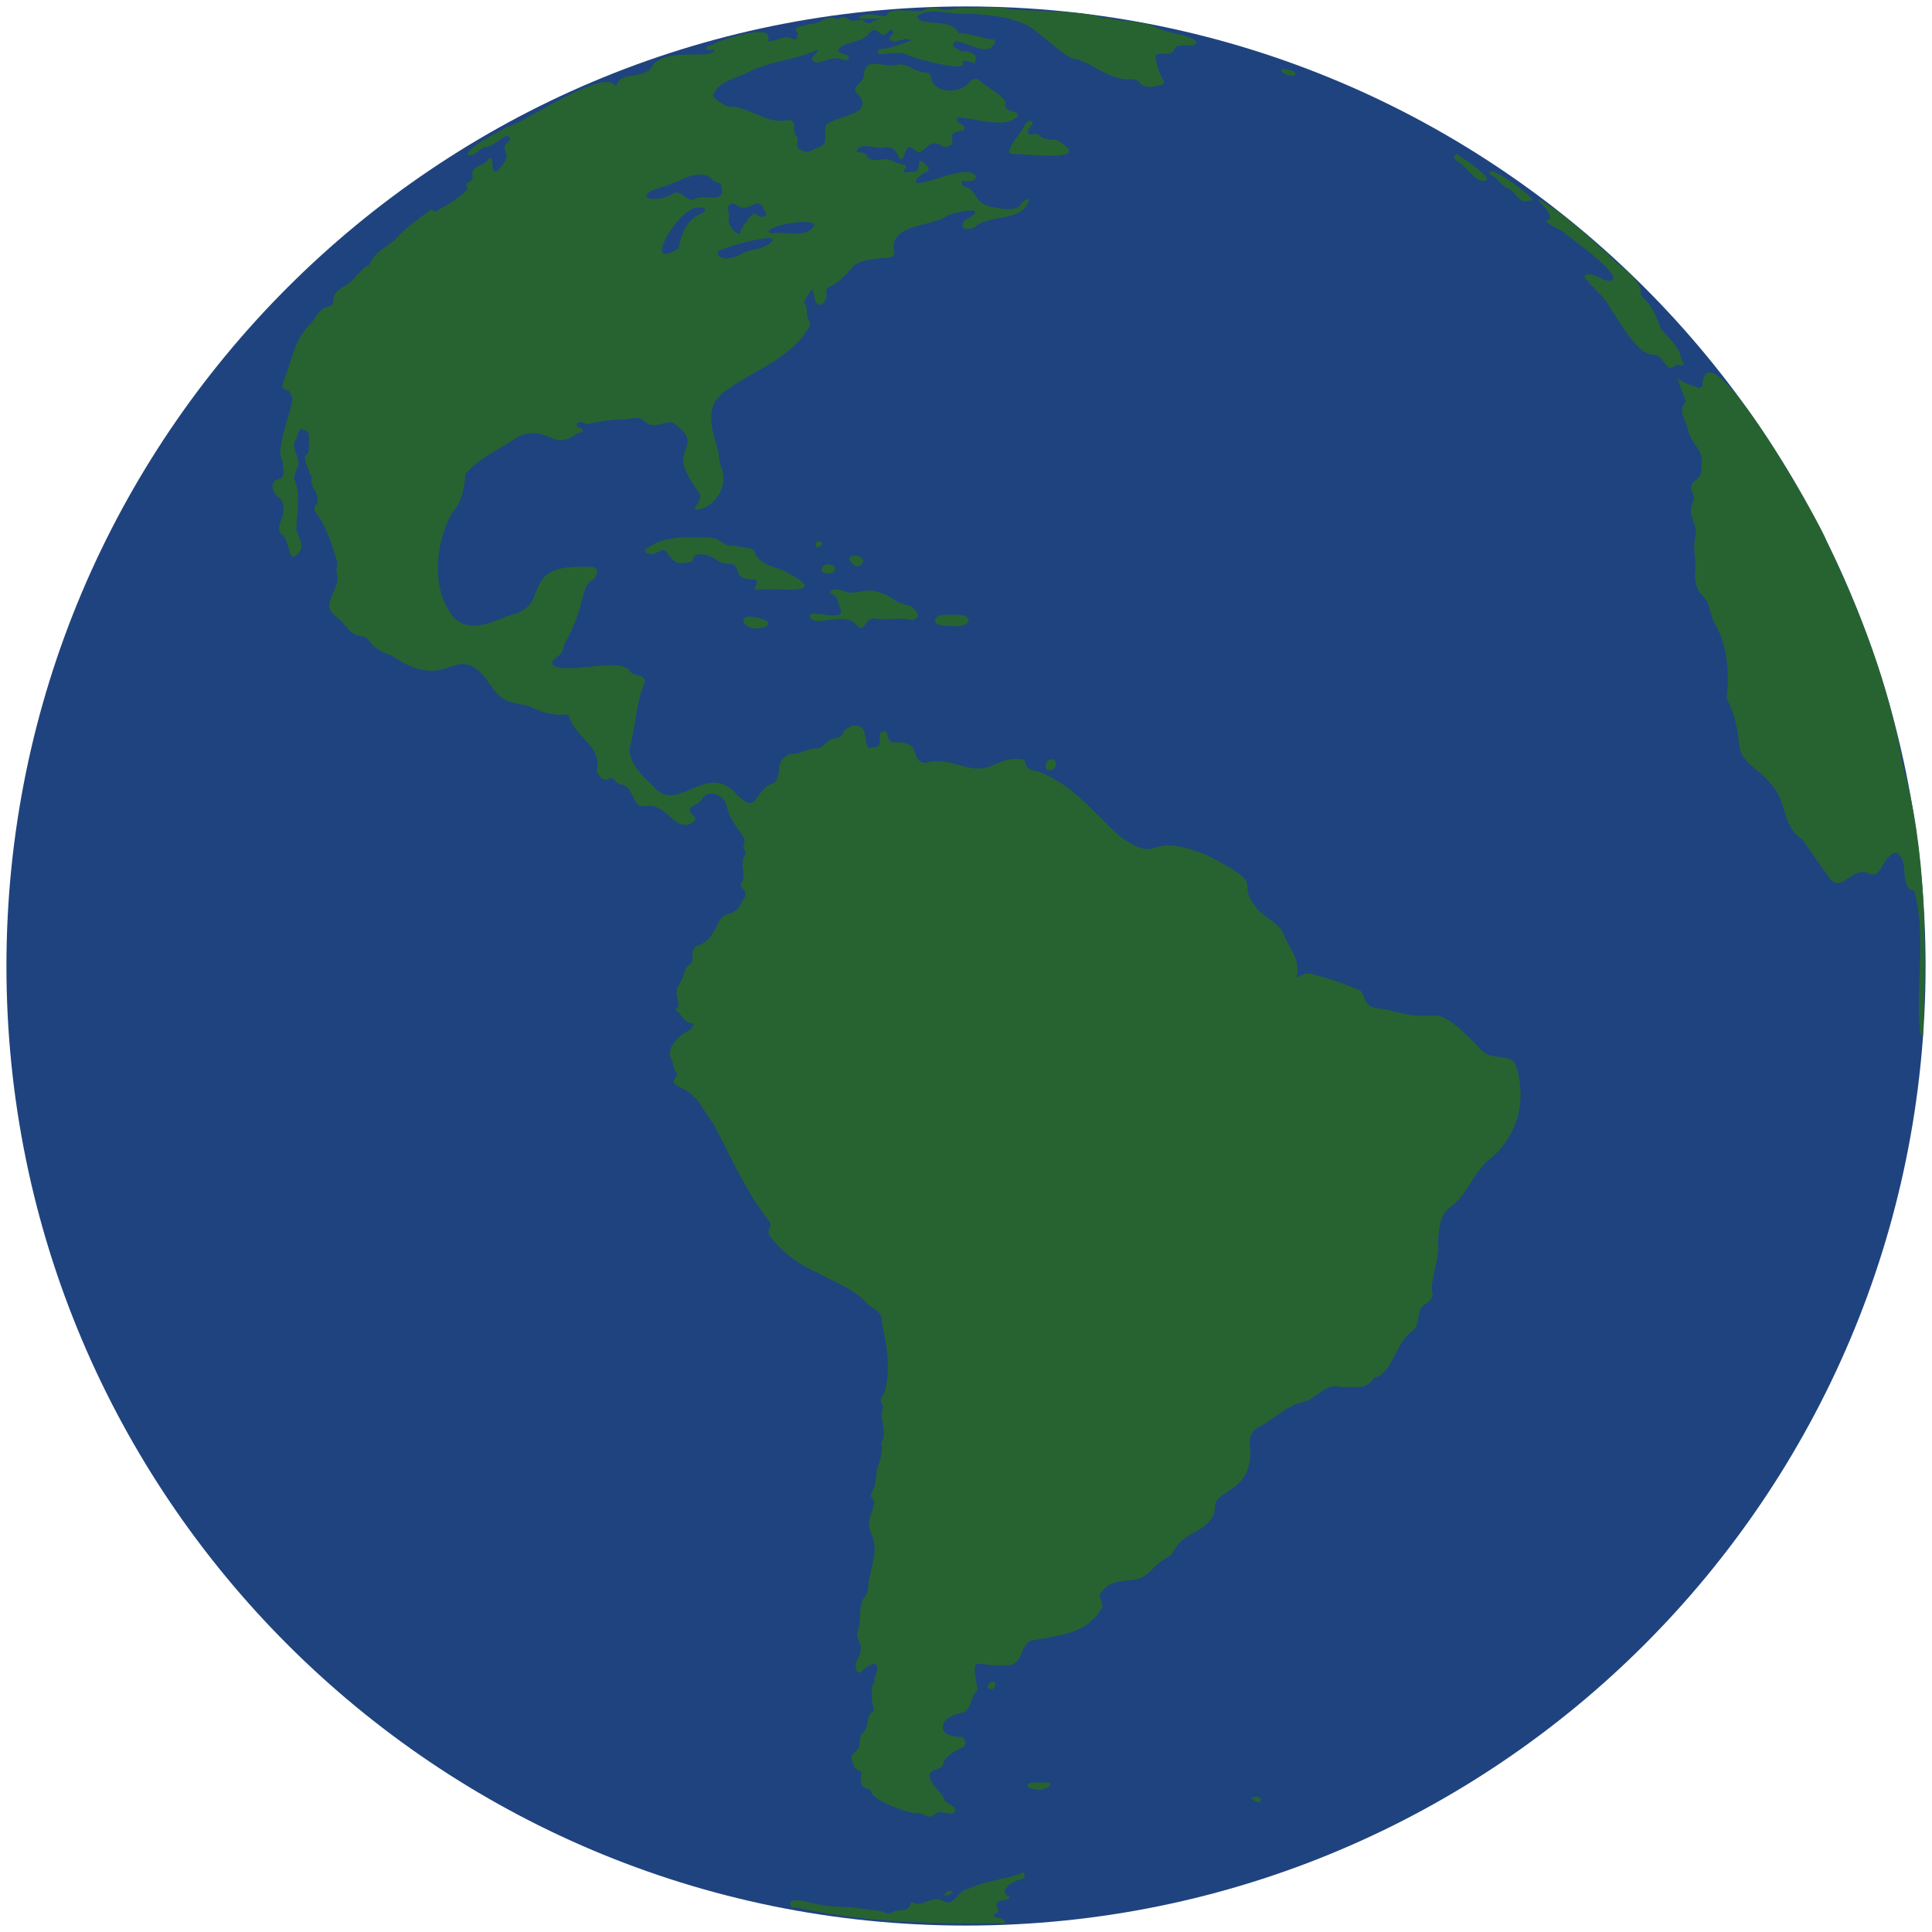
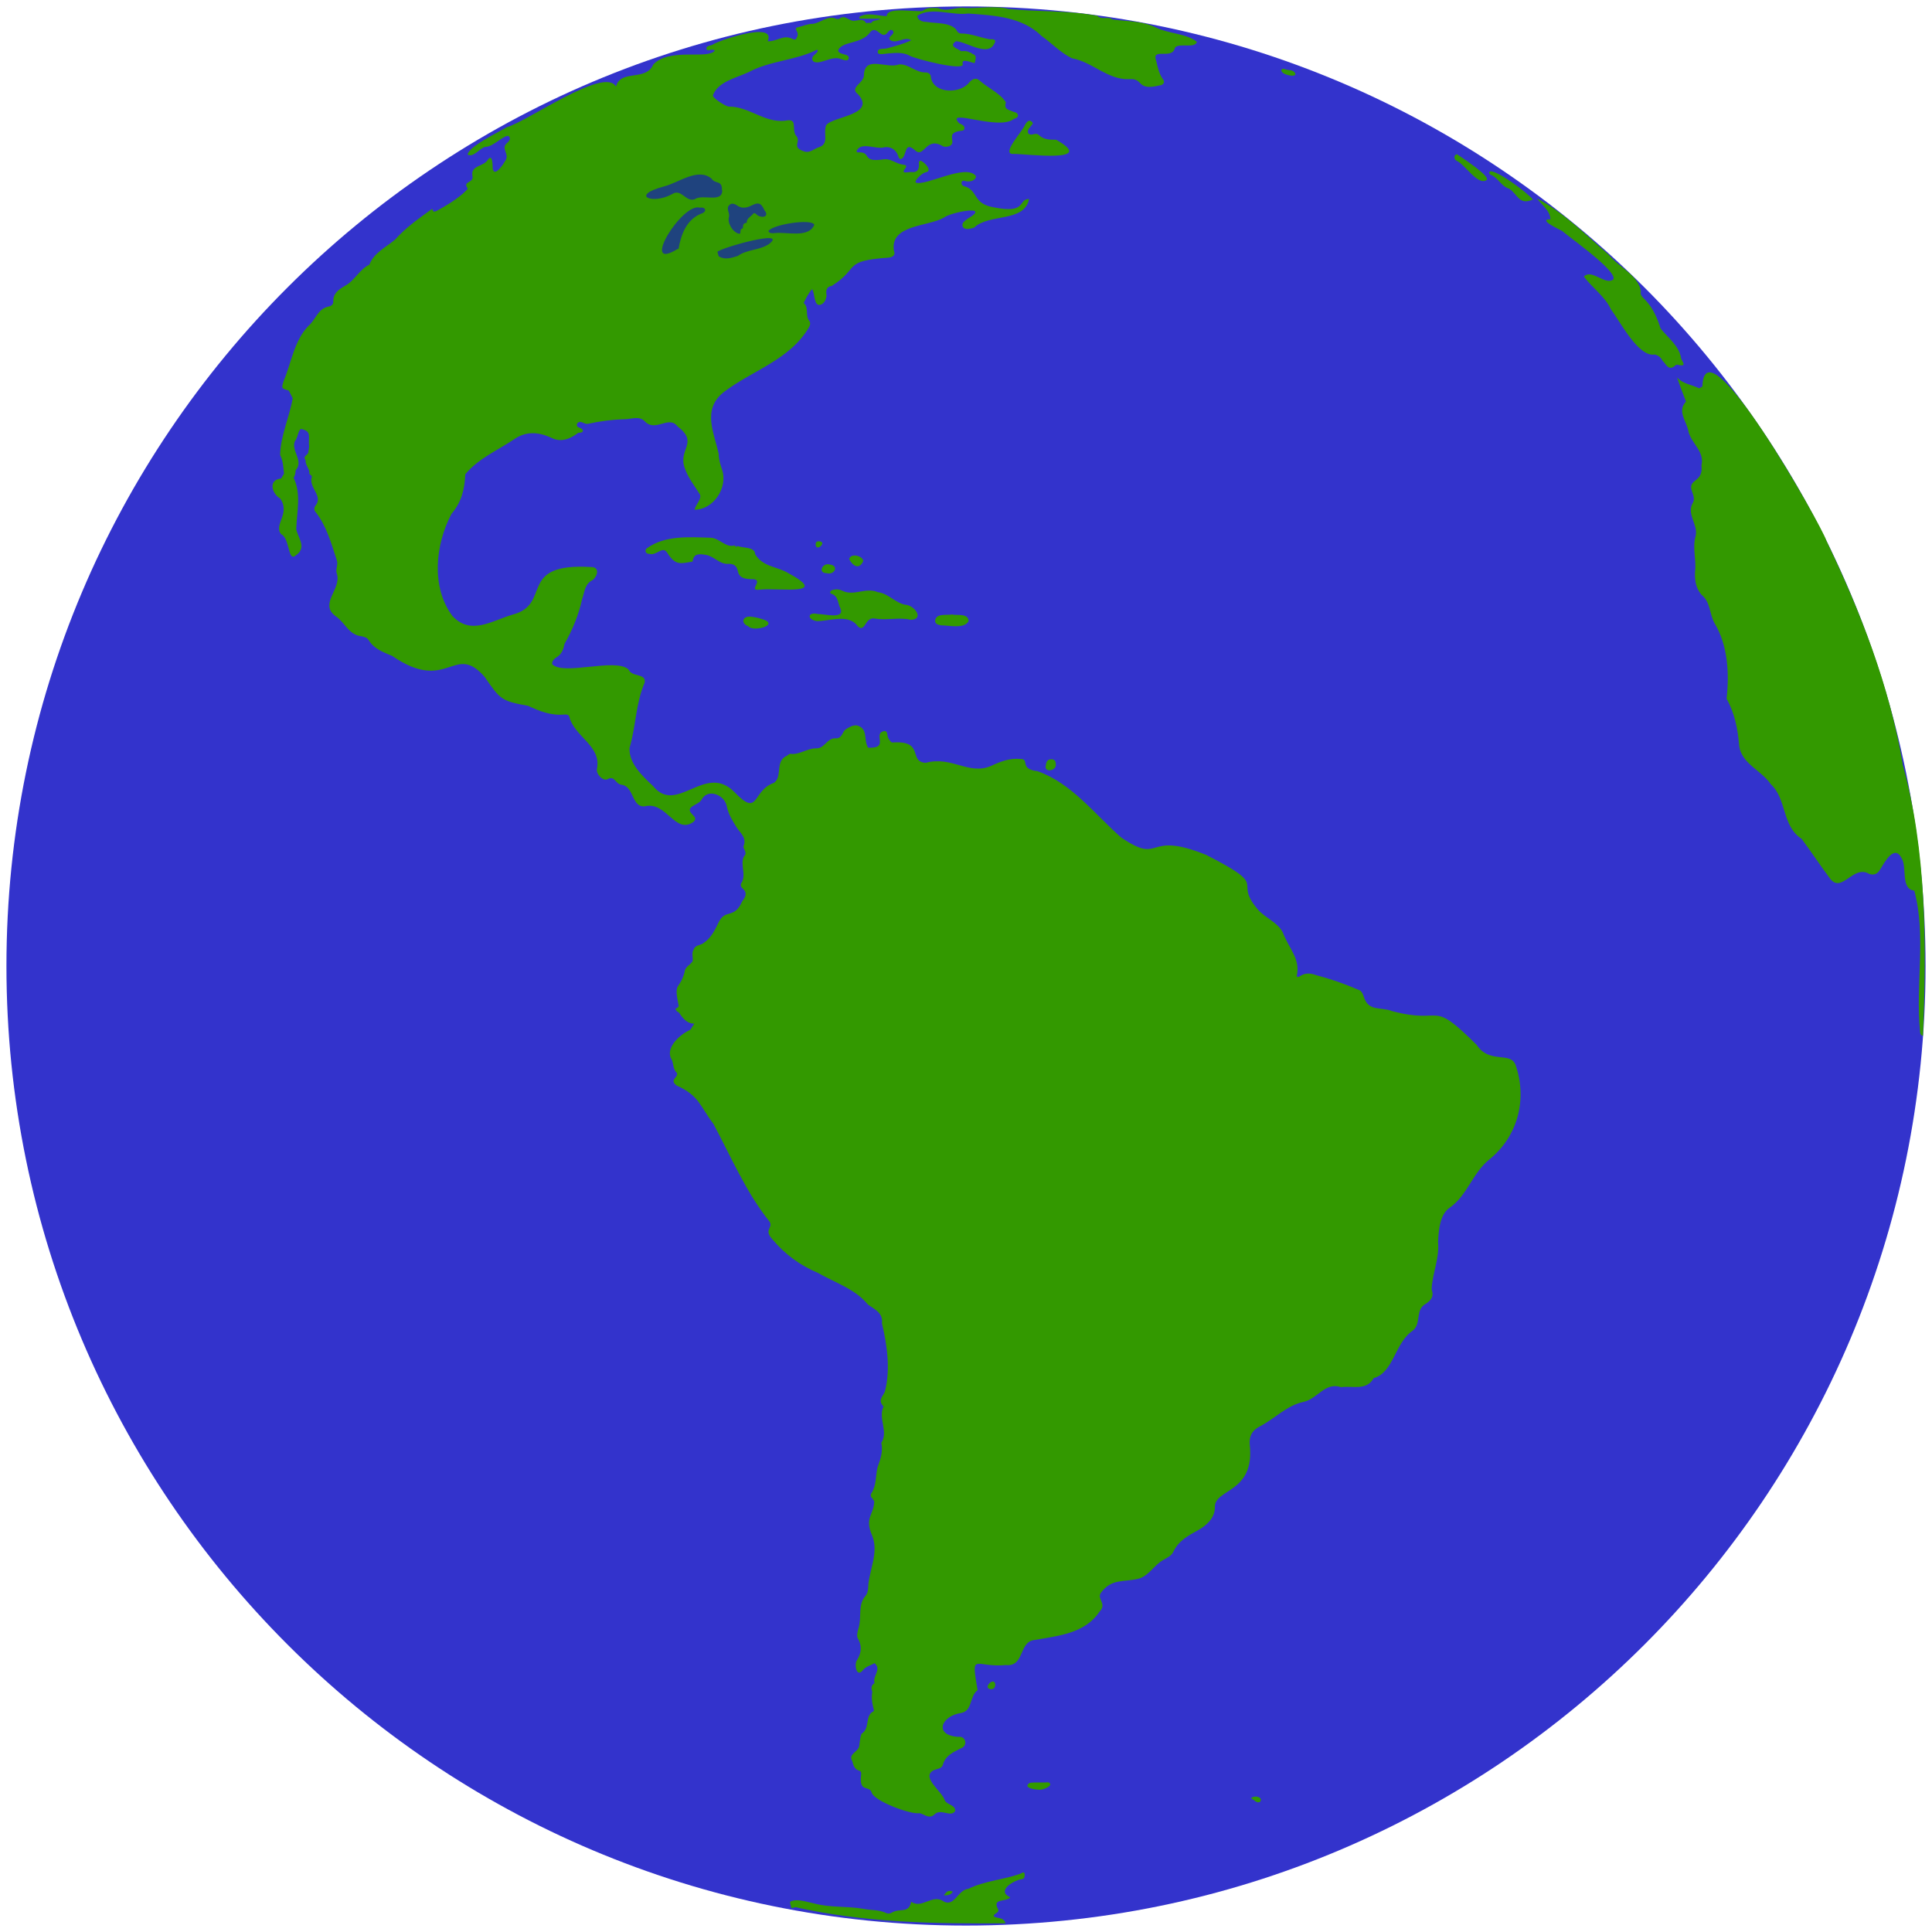
<svg xmlns="http://www.w3.org/2000/svg" id="a" width="600" height="600" viewBox="0 0 600 600">
  <defs>
-     <style>.b{fill:#276331;}.b,.c{stroke-width:0px;}.c{fill:#1f437e;}</style>
+     <style>.b{fill:#390;}.b,.c,.d{stroke-width:0px;}.c{fill:#1f437e;}.d{fill:#33c;}</style>
  </defs>
-   <circle class="c" cx="300" cy="300" r="298" />
+   <circle class="d" cx="300" cy="300" r="298" />
  <path class="b" d="M209.9,313.1h-.2s.1,0,.1,0c0,.6.4,1.1,1,1.3,1.2,1.7,2.4,3.5,4.8,3.5-.4.6-.8,1.3-1.2,1.9-3,1.3-7.5,5.2-6.1,8.7,1,1.4.5,3.4,1.9,4.7.6,1.5-2.5,2-.1,3.9,7.1,3.2,7.2,6.3,11.5,12,5.5,10.3,10.1,21.2,17.4,30.3,1.2,2-1.9,2.4.8,5.4,3.9,4.7,8.7,8.2,14.2,10.5,5.4,3.1,11.6,5,15.5,9.8,2,1.5,4.8,2.5,4.4,5.9,1.6,6.7,2.7,14.4.9,21.2-.8,1.7-2.2,2.7-.4,4.6-1.8,3.7,1.6,7.7-.7,11.3.6,2.7-.3,5.1-1.2,7.7-.6,2.6-.3,5.4-1.8,7.8-.5.7-.3,1.4.4,1.9,0,.3,0,.5.4.5,0,4.6-3.2,5.1-.6,11,1.9,4.9-.6,9.9-1.2,14.8-.1,1.2,0,2.7-.9,3.8-2.5,2.8-1.1,6.8-2.2,10.1-.3,1-.6,2.4-.2,3.1,1.4,2.4,1.1,4.5-.2,6.7-1,1.1-.3,5.5,1.6,3.4,1-1.4,2.5-1.6,3.8-2.4,2.3,2-.7,4,0,6.2-1.1.7-1.1,1.6-.7,2.7-.3,1.7-.1,3.3.3,4.9.1.5.5,1.1-.2,1.3-2.4,1.5-.8,5.2-3.4,6.8-.5,1-.5,2.2-.7,3.3,0,2.6-3.7,2.7-2.2,5.3,1,4.3,3.1,1.7,2.7,4.4-.6,5.5,2.6,2.9,3.3,5.3.7,2.6,12.1,6.9,14.9,6.4,1.7.4,2.9,1.9,4.6.4,2-2,5,1,6.4-1,.4-1.9-2.6-2-3.2-3.4-.7-2.7-7.7-7.3-3.3-9.4,1-.4,2.3-.4,2.7-1.6.8-2.9,3.2-3.9,5.5-5.1,2.4-.7,1.7-4-.7-3.6-7.7-.5-5.3-6.5.8-7.4,3.7-.6,2.6-5.2,5.2-7.1-2.1-12.2-1-6.9,8.8-7.8,5.9.6,3.9-7.4,9-7.8,7.3-1.3,15.5-2,20-8.7,2.5-2.5-.7-3.9.4-5.8,3.4-4.8,7.3-3.3,12.1-4.6,3.1-1.1,4.6-4.2,7.3-5.7,1.2-.7,2.6-1.3,3.2-2.6,1.6-3.4,4.6-5,7.7-6.7,2.7-1.5,5.1-3.8,5.2-6.9-.5-6.1,12.6-4.3,10.8-19.8-.2-3.1,1.3-4.6,3.3-5.6,4.6-2.4,8.2-6.4,13.3-7.5,4.5-.9,6.7-6.3,11.8-4.6,3.5-.5,7.9,1.2,10.1-2.8,6.3-1.8,6.5-11,12.2-14.8,2.7-2.2.6-6.5,4-8.3,1.7-1.1,2.6-2.4,1.8-4.5.2-4.9,2.5-9.6,2-14.7.2-3.6.5-8.6,3.7-10.7,5.4-3.8,7-10.7,12.2-14.9,8.8-7.1,11.8-18.4,8.3-29-1.4-4.9-8.1-.4-12.2-6.6-14.7-14.6-9.8-6.1-26.3-10.5-3.5-1.4-7.4.3-8.8-4.6-.3-.8-.7-1.8-1.6-2-4.4-1.9-8.7-3.4-13.3-4.6-1.5-.6-3.3-.7-4.8.3-.3.2-.7.5-1.1.1,1.3-5.4-2.5-8.7-4.3-13.6-1.6-3.2-5.5-4.5-7.8-7.2-8-9.4,4.4-6.5-16-16.9-19.3-7.8-13.4,3.4-26.4-5.4-8.2-7.2-15.4-16.9-26-20.6-5.9-.7-2.2-3.9-5.4-3.8-3.3-.3-6.1.8-9.1,2.2-6.9,2.9-12.1-3.2-20.2-1-5.6-.3-.1-7.1-10.5-6.3-.5-.3-.8-.8-1.1-1.3-.5-.8,0-2.6-1.6-2.2-3.2,1,2,5.4-4.7,5.1-1.5-2.5.1-5.9-3.4-6.9-1.4-.2-2.6.6-3.7,1.3-.9.8-1,2.6-2.7,2.7-2.9-.4-3.7,3.3-6.4,3.1-2.8,0-5.1,2.1-8,1.7-.3,0-.7.4-1,.6-3.8,1.6-1.3,6.4-4,8.4-7,2.4-4.5,11-12.3,2.9-9.1-9.3-17.9,7.3-25.3-1.9-3.3-3.1-7.5-7-7.3-11.8,2-6.7,1.9-13.8,4.7-20.3.6-3-4-1.6-5-4.1-4.1-3.7-20.1,2-23.7-1.6-.2-1,.7-1.8,1.4-2.2,1.6-1,2.1-2.5,2.4-4.1,2.5-4.4,4.4-9,5.5-14,.8-2.3.8-4.7,3.3-5.9,1.5-1.2,2.2-4-.5-4-23.3-1.4-11.9,11.6-24.5,14.8-6.4,1.9-12.9,6.5-18.6.4-6.7-9-5.3-22.2-.3-31.7h0c3.1-3.6,4.1-7.6,4.3-12.3,4-4.9,10-7.4,15.2-10.9,3.6-2.5,7.4-2.3,11.4-.5,3,1.6,5.9.5,8.5-1.5,1.7.1,2-1,.3-1.6-1.4-.4-.7-2.1.7-1.7.7.2,1.3.7,2.1.5,3.7-.8,7.4-1.3,11.2-1.4,2.1,0,4.5-1.1,6.2.5,3.4,3.8,7.5-1.9,10.3,1.7,6.7,5.1.2,7,2.2,12.8,1,3.1,3.2,5.8,4.8,8.4.5,1.5-1.3,3-1.7,4.7,5.9,0,10.5-6.9,8.5-12.6-.5-1.5-1-3-1-4.7-1.4-6.6-5.2-13.7,1.4-19.1,8.8-6.8,20.6-10,26.6-20.2.4-.6.6-1.5.1-2.1-1.3-1.6,0-4.1-1.7-5.5.6-1.3,1.5-3.1,2.6-4.3.9,1.2.5,5.1,2.4,4.9,1.3-.3,1.9-1.5,2.1-2.9-.3-1.6,0-2.8,1.6-3,8.9-5.6,3.1-7.8,17.8-8.8,1.2-.2,2.1-.8,1.5-2.2-1.2-8.1,10.7-7.4,15.5-10.2,2.1-1.7,15.2-4.2,7.3.4-.7.6-1.9,1.2-1.4,2.4.6,1.2,2.5.6,3.5.3,4.7-4.5,15.6-1.5,17.1-8.9-3.6,0-.5,4.7-10.9,2.6-6.7-1.1-4.8-5.1-9-6.5-.5,0-1.2-.5-1.1-1.2.2-.9.9-.5,1.5-.4,1.1.2,3-.2,3-1.6-3-4.1-15.6,3.2-18.7,2-.5-.8,2.2-3.1,3.1-3.2,2.4-.4-.7-3.5-1.7-3.6-.6.2-.4.8-.4,1.2,0,1.6-.6,2.6-2.4,2.3-.9,0-3.3.7-2-.9.9-1.1.3-1.3-.7-1.4-2.2-.3-3.7-2-6-1.6-6.7,1-3.7-2.1-7.3-2.2-.4,0-.9.2-1-.4,1.4-3.1,6.1-.3,8.8-1.2,2-.2,3.6.9,4.2,2.9.1.4.3.8.8.8,2-.7.8-5.9,4.4-2.7,2.8,2.6,3.3-4.5,8.6-1.3.6.3,1.3.2,2,0,2.7-1.2-1.7-4.1,3.7-4.8.4,0,.8,0,1-.6.2-1-.9-1.4-1.6-1.7-4.7-5,12.3,2.5,17-1.4,1.8-.4,1.6-1.9-.2-2.2-1.2-.6-3.1-.6-2.3-2.9-1.8-2.9-5.7-4.5-8.3-6.9-1.1-.9-2.2-.3-3.1.7-2.7,3.6-11.1,3.6-11.9-1.6,0-1-.8-1.5-1.6-1.5-3.1.1-5.3-2.7-8.3-2.5-3.7,1.5-10.5-2.9-10.9,3.1.3,2.7-4.8,4-1.8,6.2,6.2,6.9-10.2,6.9-10.1,10.2-.6,2.2,1,5.2-2,6.2-1.5.4-2.7,1.8-4.4,1.4-4.7-1.4-.8-3.1-2.9-5.1-1.3-2.3.8-5.4-3.3-4.5-6.4.7-11.1-4.4-17.4-4.4-1,0-5.2-2.7-5-3.5,1.6-4.3,7.3-5.4,11.1-7.2,6.7-3.6,14.7-3.6,21.3-7,.3.6,0,.8-.3,1.1-.7.7-1.8,1.4-1,2.5,1.9,1.5,5.9-2,8.8-.6.8.2,2,.8,2.3-.3.2-1.6-3.2-.9-3.3-2.5,1.3-3,7.4-1.7,10.1-5.8,2.1-2,3.4,3,5.4.1.4-.4,1-1,1.5-.3.8,1.1-1.6,1.6-1,2.7,2,1.7,4.5-1.2,6.7.2-2.5,1.2-5,1.8-7.5,2.5-1.1.3-3-.2-2.9,1.2,0,1,2.1.5,3.2.4,2.3-.2,4.8-.4,6.7.7,1.7,1,16.7,4.8,16.5,2.7-.6-2.2,2.6-.5,3.7-.4.2-1.3,1-2.4-1-3,0-.4-.2-.3-.4-.2-.8-.6-1.8-.6-2.8-.5-1.2-.9-4-1.5-1.6-3.1,3.6.2,10.5,5.5,12.2,0-.2-.8-1.1-.6-1.7-.6-3-.5-5.8-1.8-8.9-1.8-.8,0-1.3-.6-1.6-1.3-2.1-2.2-6.3-1.8-9.2-2.3-1.2,0-2.8-.5-2.8-1.9,4.3-2.9,10.7,0,15.8-.7,8.1.6,16.7,1,22.8,7,3.1,2.2,5.9,5.2,9.4,6.9,6.3,1.1,11.1,6.7,17.7,6.5,4.7-.5,2.1,3.8,9.6,1.9.8,0,1.7-.8,1.1-1.7-1.3-1.7-1.7-3.7-2.2-5.8-1.7-4.5,5-.2,5.8-4.2,1.3-1.6,6.2.4,6.8-1.8-3.1-2.6-8.7-2.5-12.6-4.4-4.3-2.2-9.3-1.9-13.9-2.6,0-.3-.2-.4-.4-.3-1.3-.4-2.9.4-4-.8-9.1-1.7-18.4-1.2-27.6-2.1-3.8-1.1-9.1-.2-13.4-.3-2.8-.5-5.6,1.4-8.5,0-1.7,0-3.4-.3-4.8.9-2.3.4-11.2-1.4-11.1,1.6-2.8,0-5.8-1.3-8.5.2,0,.2,0,.4,0,.6h6.6c-1,.8-2.3.2-3,1.4-.5-.2-1-.1-1.5,0-.8-1.5-2.2-.9-3.3-.8-2.2.5-3.1-2.3-5.3-.4-.1-.3-.3-.4-.4,0-2.7-1.6-5.2,1.2-7.6,1.4-1.6,0-3,.7-4.4,1-2.2.5.8,1.4-.7,3.5-.2.7-1,.3-1.6,0-2.5-1.1-4.7,1.1-7.3.9,2.8-6.3-14.6-.4-16.8.9-.7.6-2.4.3-2.2,1.5.2,1,1.7-.3,2.6.5-2.1,2.9-14-1-19.1,4.3-2.3,5.4-10.2,1.4-11.6,6.9h0c-3.5-6.4-27.6,10.9-33.9,12.6-2.8,1.7-11.7,5.9-12.2,8.5,1.9,1.1,3.9-2.2,5.6-2.4,2.4.1,6.2-4.3,7.3-3.2.6.7,0,1.4-.5,1.9-2.4,1.8,1,3.6-.8,5.8-.6,1.1-3.3,5.1-3.8,2.2,0-1,0-4.7-1.5-2.7-1.3,2.2-5.3,1.7-4.8,4.9.7,2.5-3.3,1.6-1.4,4.1q-2.7,3.1-9.7,6.9c-1.6.8-1-1-1.6-.5-4,2.9-8,5.7-11.3,9.4-2.8,2.4-6.5,4-8,7.8h0c-3,1.4-4.6,5-7.6,6.6-1.9,1.1-3.7,2.3-3.6,4.9,0,.9-.6,1.3-1.4,1.5-3.4.6-4,4-6.2,5.9-4.5,4.5-5.4,11.5-7.8,17.2-.7,2.3-.8,2.3,1.6,3,.4.8.8,1.6,1.2,2.4-1,5.8-3.8,11.7-3.9,17.6.9,1.8,1,3.8,1.2,5.8-.3.5-.6,1-.9,1.5-4.1.4-2.9,4.7-.3,6.2,3.3,4.7-2.1,8.1.3,11.1,2.7,1.2,2.1,8.5,4.4,6.7,3.8-2.5.9-5.3.3-8.3.2-5.5,1.6-10.9-.8-15.9.4-.7.6-1.5.6-2.3,2.8-3.1-1.9-6.4,0-9.5,0,0,.1,0,.2,0,0,0,0-.2,0-.3.6-1,.5-2.2,1.4-3.1,3.7.7,2.2,2.6,2.6,5.3,0,.7-.2,1.4-.3,2.2-.4.7-1.7,1.1-.8,2.2-.1,1.5,1.1,2.5,1.2,3.9-.1.3,0,.5.3.6.2.2.3.4.5.5-1.3,3.5,3.6,6,1.1,9.1-.5.6-.5,1.5,0,2,3.4,4.3,4.9,9.8,6.6,15,.5,1.4-.5,2.9,0,4.1,1.6,4.9-5.7,9.4-.3,13.3,2.9,2,4,5.8,8,6.2.9.2,1.7.4,2.2,1.2,1.7,2.8,4.7,3.8,7.3,4.9,17.3,11.9,19.2-4.4,28.7,6.5,4.9,7.1,5.2,7.5,13.5,9,3.6,1.7,7.2,3.1,11.3,2.7.7,0,1.3,0,1.5.7,1.6,6.2,10,9,8.6,16.1-.4,1.7,1.9,4,3.3,3.3,2.2-1.3,2.4,1.5,4.3,1.7,4,.5,3.1,7.2,7.3,6.7,6.7-1.6,9.3,8.8,15,4.9,1.3-1.1.2-1.8-.4-2.5-2.4-2.4,2.1-2.7,3-4.5,2-3.6,7.2-1.4,7.8,2.1.5,2.5,1.8,4.5,3.1,6.6,1.1,1.7,3.2,3.2,2.1,5.8-.1.3.2.9.4,1.3.2.5.4,1.1,0,1.5-.9,1.2-.7,2.6-.6,3.9.2,1.7.5,3.3-.5,4.8-.3.5-.1,1.1.3,1.5,1.7,1.4,1.1,2.7,0,4.1-2.5,5.7-5.2,2.2-7.3,6.5-1.2,2.5-2.4,5-4.9,6.6-1,.6-2.4.5-2.9,1.9-.7,1.2-.1,2.4-.3,3.6-.7,1.2-2.4,1.7-2.5,3.4-1.6,5.9-3.5,2.6-1.8,10.6-.2.2-.4.4-.5.6ZM229,169.5s0,0,0,.1c-.6.6-1.2-.4-.3-.4-3.1,1.4-5.1-2.1-8-2.2-6.6-.2-14.1-.8-19.7,3.2-1,.6-.5,1.9.7,1.8,2.1.7,4-2.5,5.4-.5,2.7,4.3,4.2,3.5,8,2.9.3-2.6,2.1-2.4,4-2.1,2.7.4,4.4,3.1,7.3,2.8,1.5,0,2.4.7,2.7,2.1.5,2.8,3,2.6,5.2,2.7,2.6.6-2.2,3.8,1.8,3.2,6-.6,22.3,2.1,8.2-5.4-3.4-1.8-7.5-1.8-9.8-5.6,0-2.4-4-1.8-5.6-2.6ZM516.6,112.3c1,1.2,1.8,3,3.8,1.1.1-.1.5-.2.7-.1,2.8.7,1.5-.8,1-1.9-.5-3.9-4.1-6.5-6.4-9.4-1-3.2-2.3-6.2-4.6-8.7-.7-.8-1.9-1.6-1.5-2.8-.7-5-7-7.6-10-11.4-7.2-6.2-13.8-13-22.3-17.5,1.7,2.3,4.1,3.8,4.2,6.5-4.1,0,2.7,3.1,3.6,3.6,2.8,2.4,16.8,12.2,16,15-2.4,2.2-6.8-3.4-9.2-.8,2.4,3.3,6.6,6.2,8.4,10.2,2.9,3.8,8.5,14.9,13.6,14,1.2.3,2,1,2.5,2.1ZM590.9,237.2c-4.1-24.1-13.1-47.3-23.7-69.3-1.5-4.7-37.9-69.4-38.5-47.9-.3.2-.6.4-1,.6-2.4-1.2-5-1.3-6.9-3.4.9,2.5,1.8,5,2.8,7.5-2.9,3.1.3,6.1.8,9.5,1.1,3.7,5,6.1,4,10.3.7,5.6-4.5,4-2.9,8.2.4,1.2.9,2.4.2,3.5-2,3.5,1.7,6.7.9,10.2-1.1,3.8.3,7.4-.2,11.2-.1,2.5.2,5,2,7.1,2.9,2.3,2.4,5.9,4.1,8.9,4.1,6.8,4.6,15.6,3.7,23.4,2.5,4.4,3.5,9.4,3.9,14.5.7,5.7,6.9,7.7,9.8,12,5.1,4.7,3.4,13,9.6,17,3,4,5.8,8.3,8.8,12.3,3.7,4.9,7.2-4.4,12.2-1.4,1.5.5,2.6,0,3.4-1.4,1.4-2.2,4.4-8,6.7-3.4,1.7,2.8-.4,9.5,3.9,10,3.8,14,.3,29.3,1.8,43.8,0,.4,0,1,.9,1.3,1.1-27.9,1.2-57.6-6.4-84.6ZM313.7,589.2c-4.4-2,1.2-5.3,3.6-5.6.9,0,1-1.1.9-1.7-.1-.7-.8-.3-1.3,0-5.3,1.9-11.1,2.2-16.2,4.7-3.2.3-4.2,5.5-7.5,4-3.5-2.7-6.9,2.4-10.2,0-.9,3.8-3.3,1.9-5.9,3.3-.6.4-1.3.5-1.9.2-2.3-1.1-4.8-.8-7.1-1.3-5.1-.9-10.3-.3-15.4-1.7-2.1-.4-5.3-1.6-7.3-.5-.1.5.2,1.1.3,1.7,0,.6.9,0,1.4,0,21.3,4.8,43.3,5.2,65.2,5-.7-2.1-2.5-1.3-3.7-2.2,0-1,2.2-1,1.2-2.5-1.5-3.1,2.6-1.9,3.9-3.3ZM282.7,192.5c4.6-.1,1.3-4.6-1.6-4.7-3.1-.6-5.2-3.5-8.5-3.9-3.7-1.6-7.4,1.3-10.9-.4-1-.5-2-.6-3.1-.3-.6.2-1.2,1-.4,1.2,2.3.8,1.9,3,2.8,4.5,1.5,3.6-5.1,1.7-7,1.8-3.2-.8-3.5,1.7-.3,2.2,3.8,0,9.4-2.2,12.3,1.1,1.1,1.6,2,1.2,2.8-.2.7-1.1,1.5-2,2.9-1.7,3.6.6,7.3-.4,10.8.3ZM320.9,41.7c-1.8.5-2.2-1-1-2.2.3-.6,1.4-1.1.4-1.8-.8-.6-1.4.2-1.9.9-.5,1.9-8,9.6-3.5,9.2,4,0,26.1,2.9,13.1-4.4-2,0-3.9,0-5.4-1.5-.4-.4-1.1-.4-1.7-.2ZM295.9,190.8c-1.8.4-5.1-.5-5.5,1.9,0,1.2,1,1.3,1.8,1.5,2.5,0,7.3,1.2,8.6-1.3,0-2.4-3.3-1.8-4.9-2ZM476,61.9c-1.6-2-11.7-9.6-13.4-8.6-.2.4,0,.9.4,1,2.3.9,3.2,3.6,5.7,4.3,2.7,1.8,3,5.2,7.3,3.4ZM452.5,47.9c-1.1.2-1,1.5-.2,2,2.7,1.1,6.6,7.9,9.4,6,1.2-1.2-7.8-7-9.2-8ZM233.1,191.5c-2.5-.2-3.2,2-.7,3,1.3,1.7,8.6,0,5.5-1.8-1.5-.6-3-1-4.8-1.2ZM268.1,174.2c-.1-1.5-3.8-2.6-4.4-.6,1,2,3.1,3.6,4.4.6ZM322.5,555.8c1.4.3,5.2-1.5,3-2.3-1.9.2-3.8-.1-5.7.2-2.4,1.5,1.7,2.1,2.7,2.1ZM257.6,175.3c-2.2-.6-3.7,2.7-.9,2.7,2.5.7,4-2.4.9-2.7ZM324.8,237.7c-.7,2.3,3.2,1.8,3.1-.2,0-.9-.2-1.6-1.2-1.7-1.5-.1-1.8.9-1.9,1.9ZM254.3,168.1c-.7,0-1,.3-1,.9,0,2.7,3.9-.8,1-.9ZM388.5,558.5c1.1.4,1.6,1.6,2.8,1.1,1.2-1.4-1.7-2.3-2.8-1.1ZM398.6,21.4c-.8-.1-.8.6-.4,1,.5.8,4.1,1.7,4.1.6-.5-1.7-2.5-.9-3.6-1.7ZM307.8,524.6c.8,0,1.2-.5,1.3-1.3-.1-3-4.3,1.1-1.3,1.3ZM293.1,588.6c1.4.1,2.2-.2,2.8-1.1-1.3-.7-2,0-2.8,1.1ZM319.1,582.1h-.1c0,0,0,0,0,0h.1Z" />
  <path class="c" d="M224.3,59.1c0,4.1-6.1,1-8.6,2.8-2.8.9-4.1-3.5-7-1.6-5.9,3.3-13.3.5-2.5-2.4,4.5-1.1,10.6-6,14.8-2.4,1.2,1.8,3.3.3,3.2,3.6Z" />
  <path class="c" d="M210.7,77.3c-.1,0-.3,0-.4.1-11.8,7.2,1.6-14.7,7.1-12.9,1.7-.3,2.3,1.2.5,1.8-4.7,1.8-6.4,6.5-7.2,11.1Z" />
  <path class="c" d="M229.9,72.5c-.1,0-.2,0-.4.1-2-.5-3.7-3.4-3.1-5.3.3-1.3-1.1-2.6.2-3.7.6-.6,1.4-.3,2,0,4.2,3.2,6.6-3.6,8.8,1.7,1.4,1.6,0,2.5-1.7,1.8-.7-.2-1.3-1.4-1.8-.7-.7.9-2.1,1.4-2,2.8-1.2.1-1.1.7-1.2,1.7-.9.2-.7.9-.8,1.6Z" />
  <path class="c" d="M229.1,79.5c-2,.6-3.9,1.3-5.9.1-.1-.5-.3-.9-.4-1.4,1.2-1.3,22.3-7.2,16-2.4-3,2-6.8,1.6-9.7,3.7Z" />
  <path class="c" d="M238.7,71.7c1.3-2,13.4-3.9,14.2-1.9-1.8,4.3-8.6,2.1-12.4,2.6-.7,0-1.5.2-1.9-.7Z" />
</svg>
